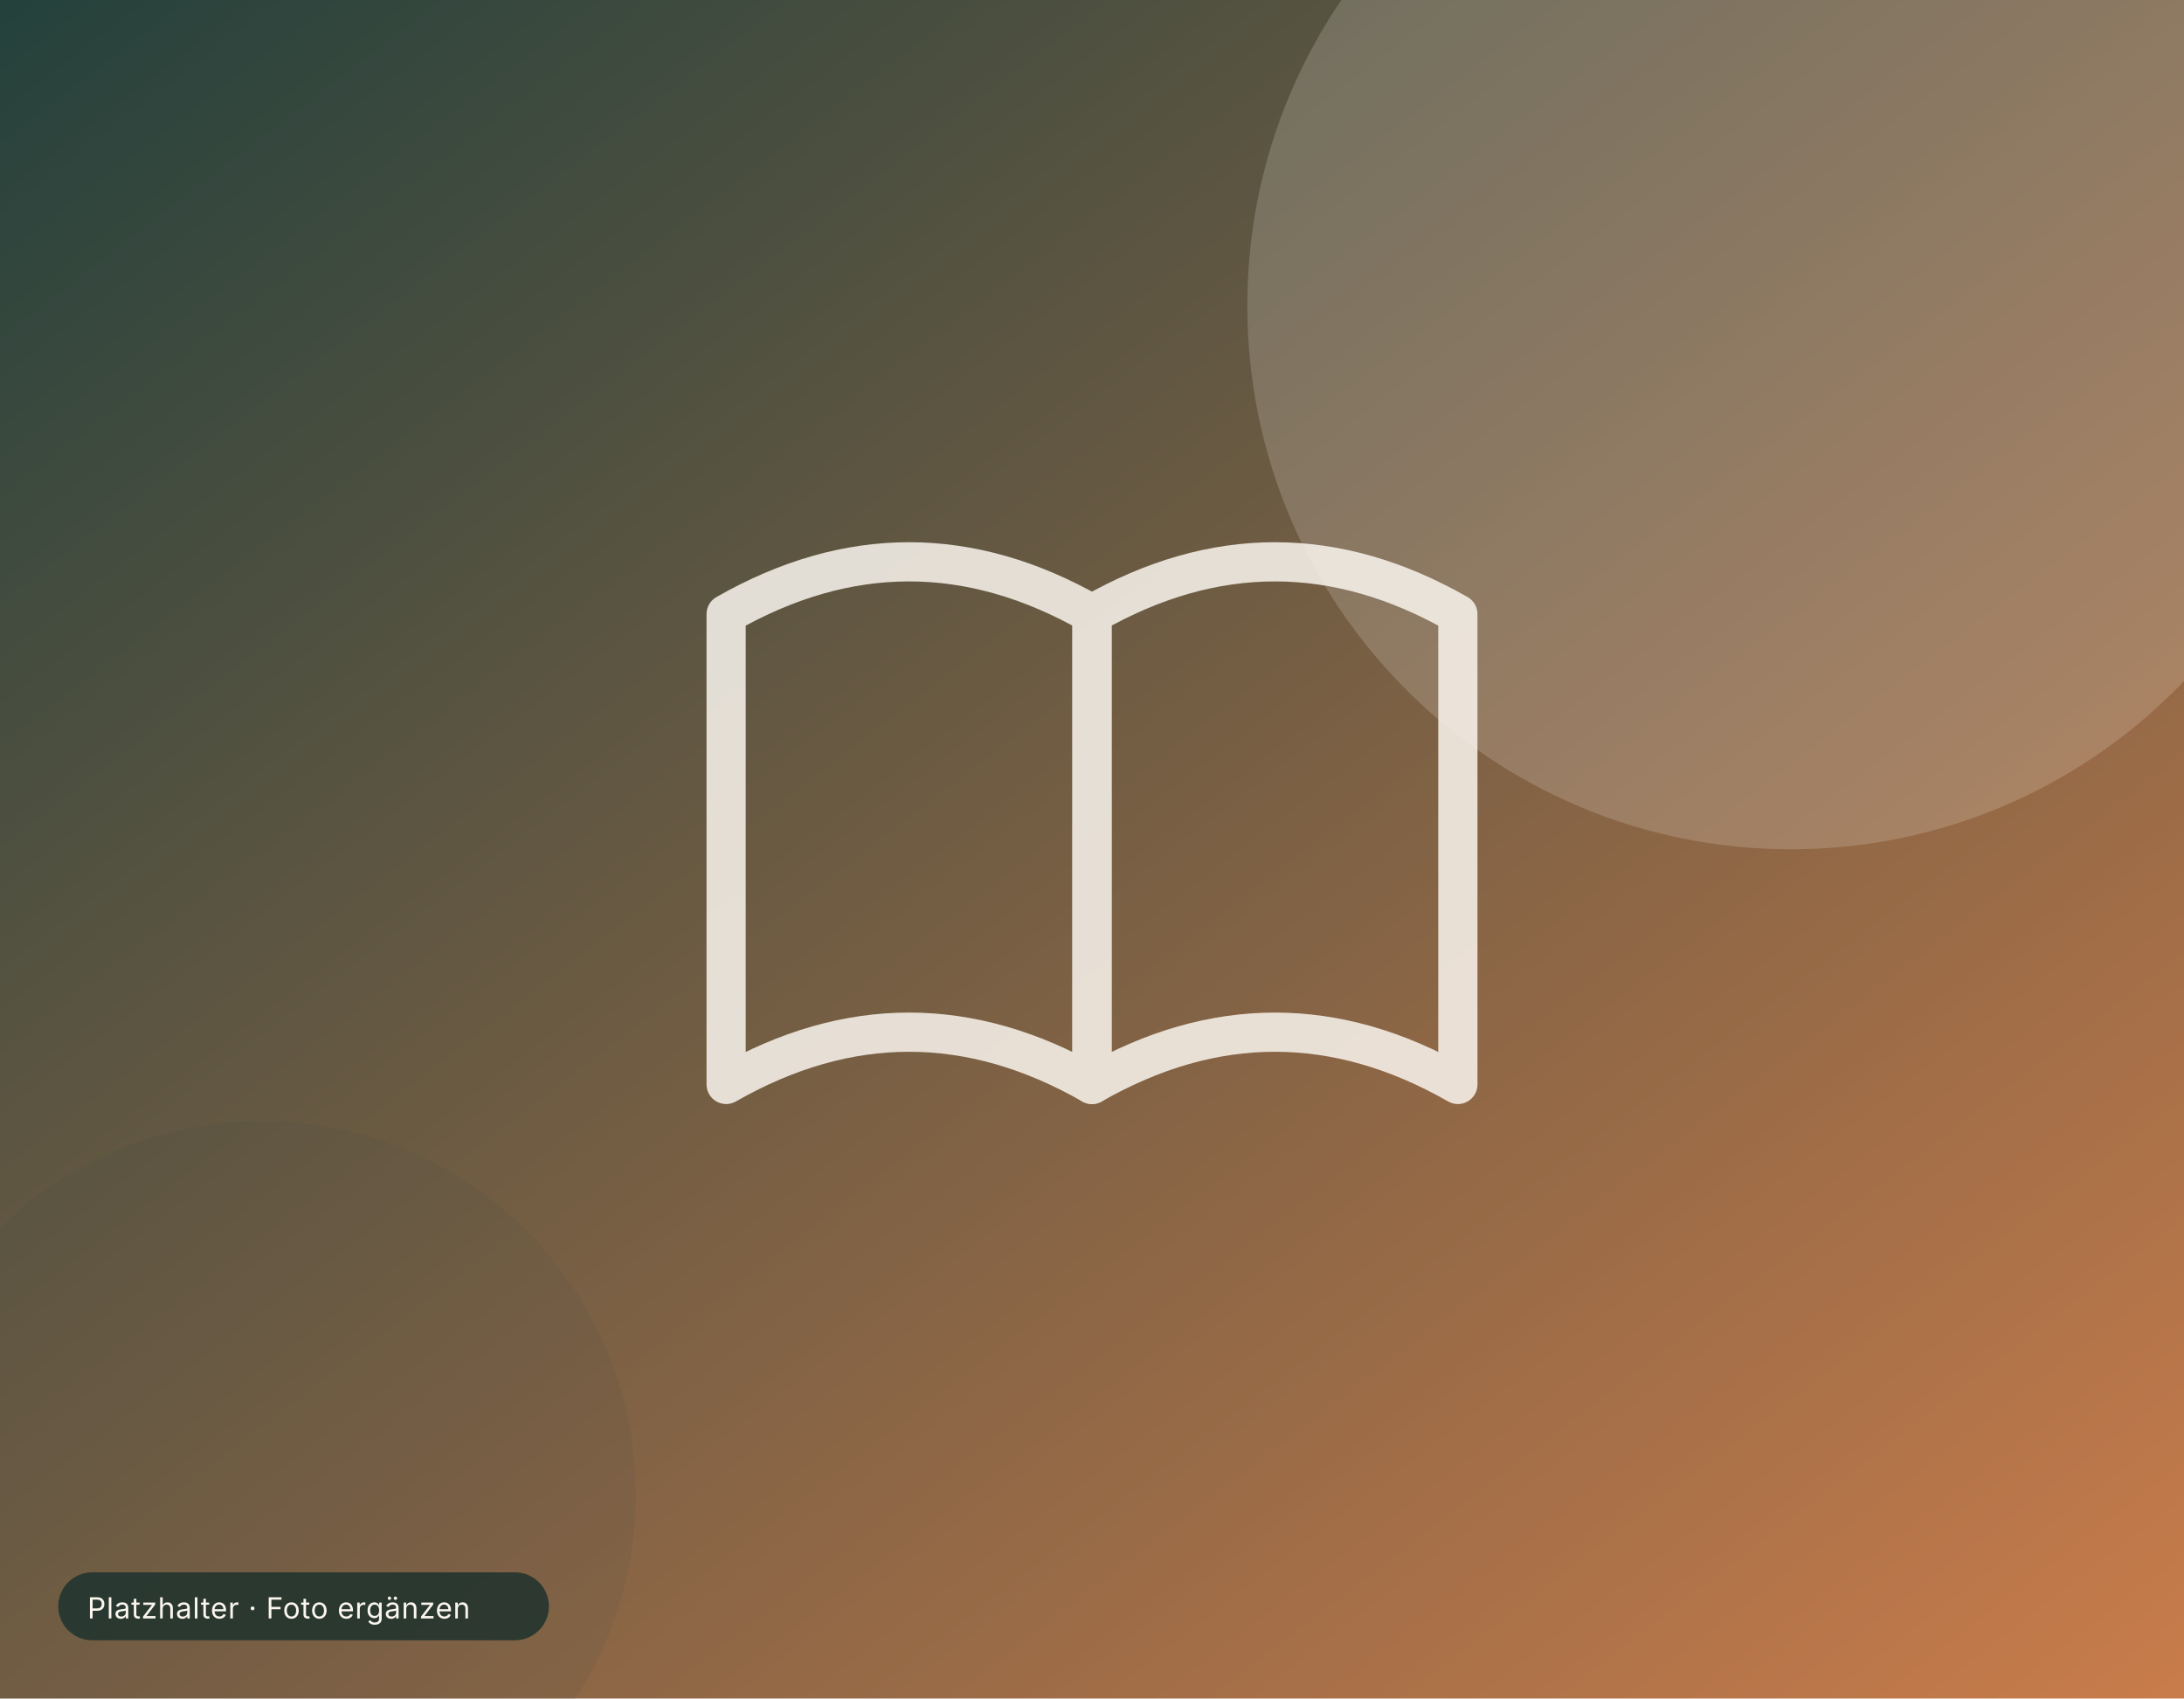
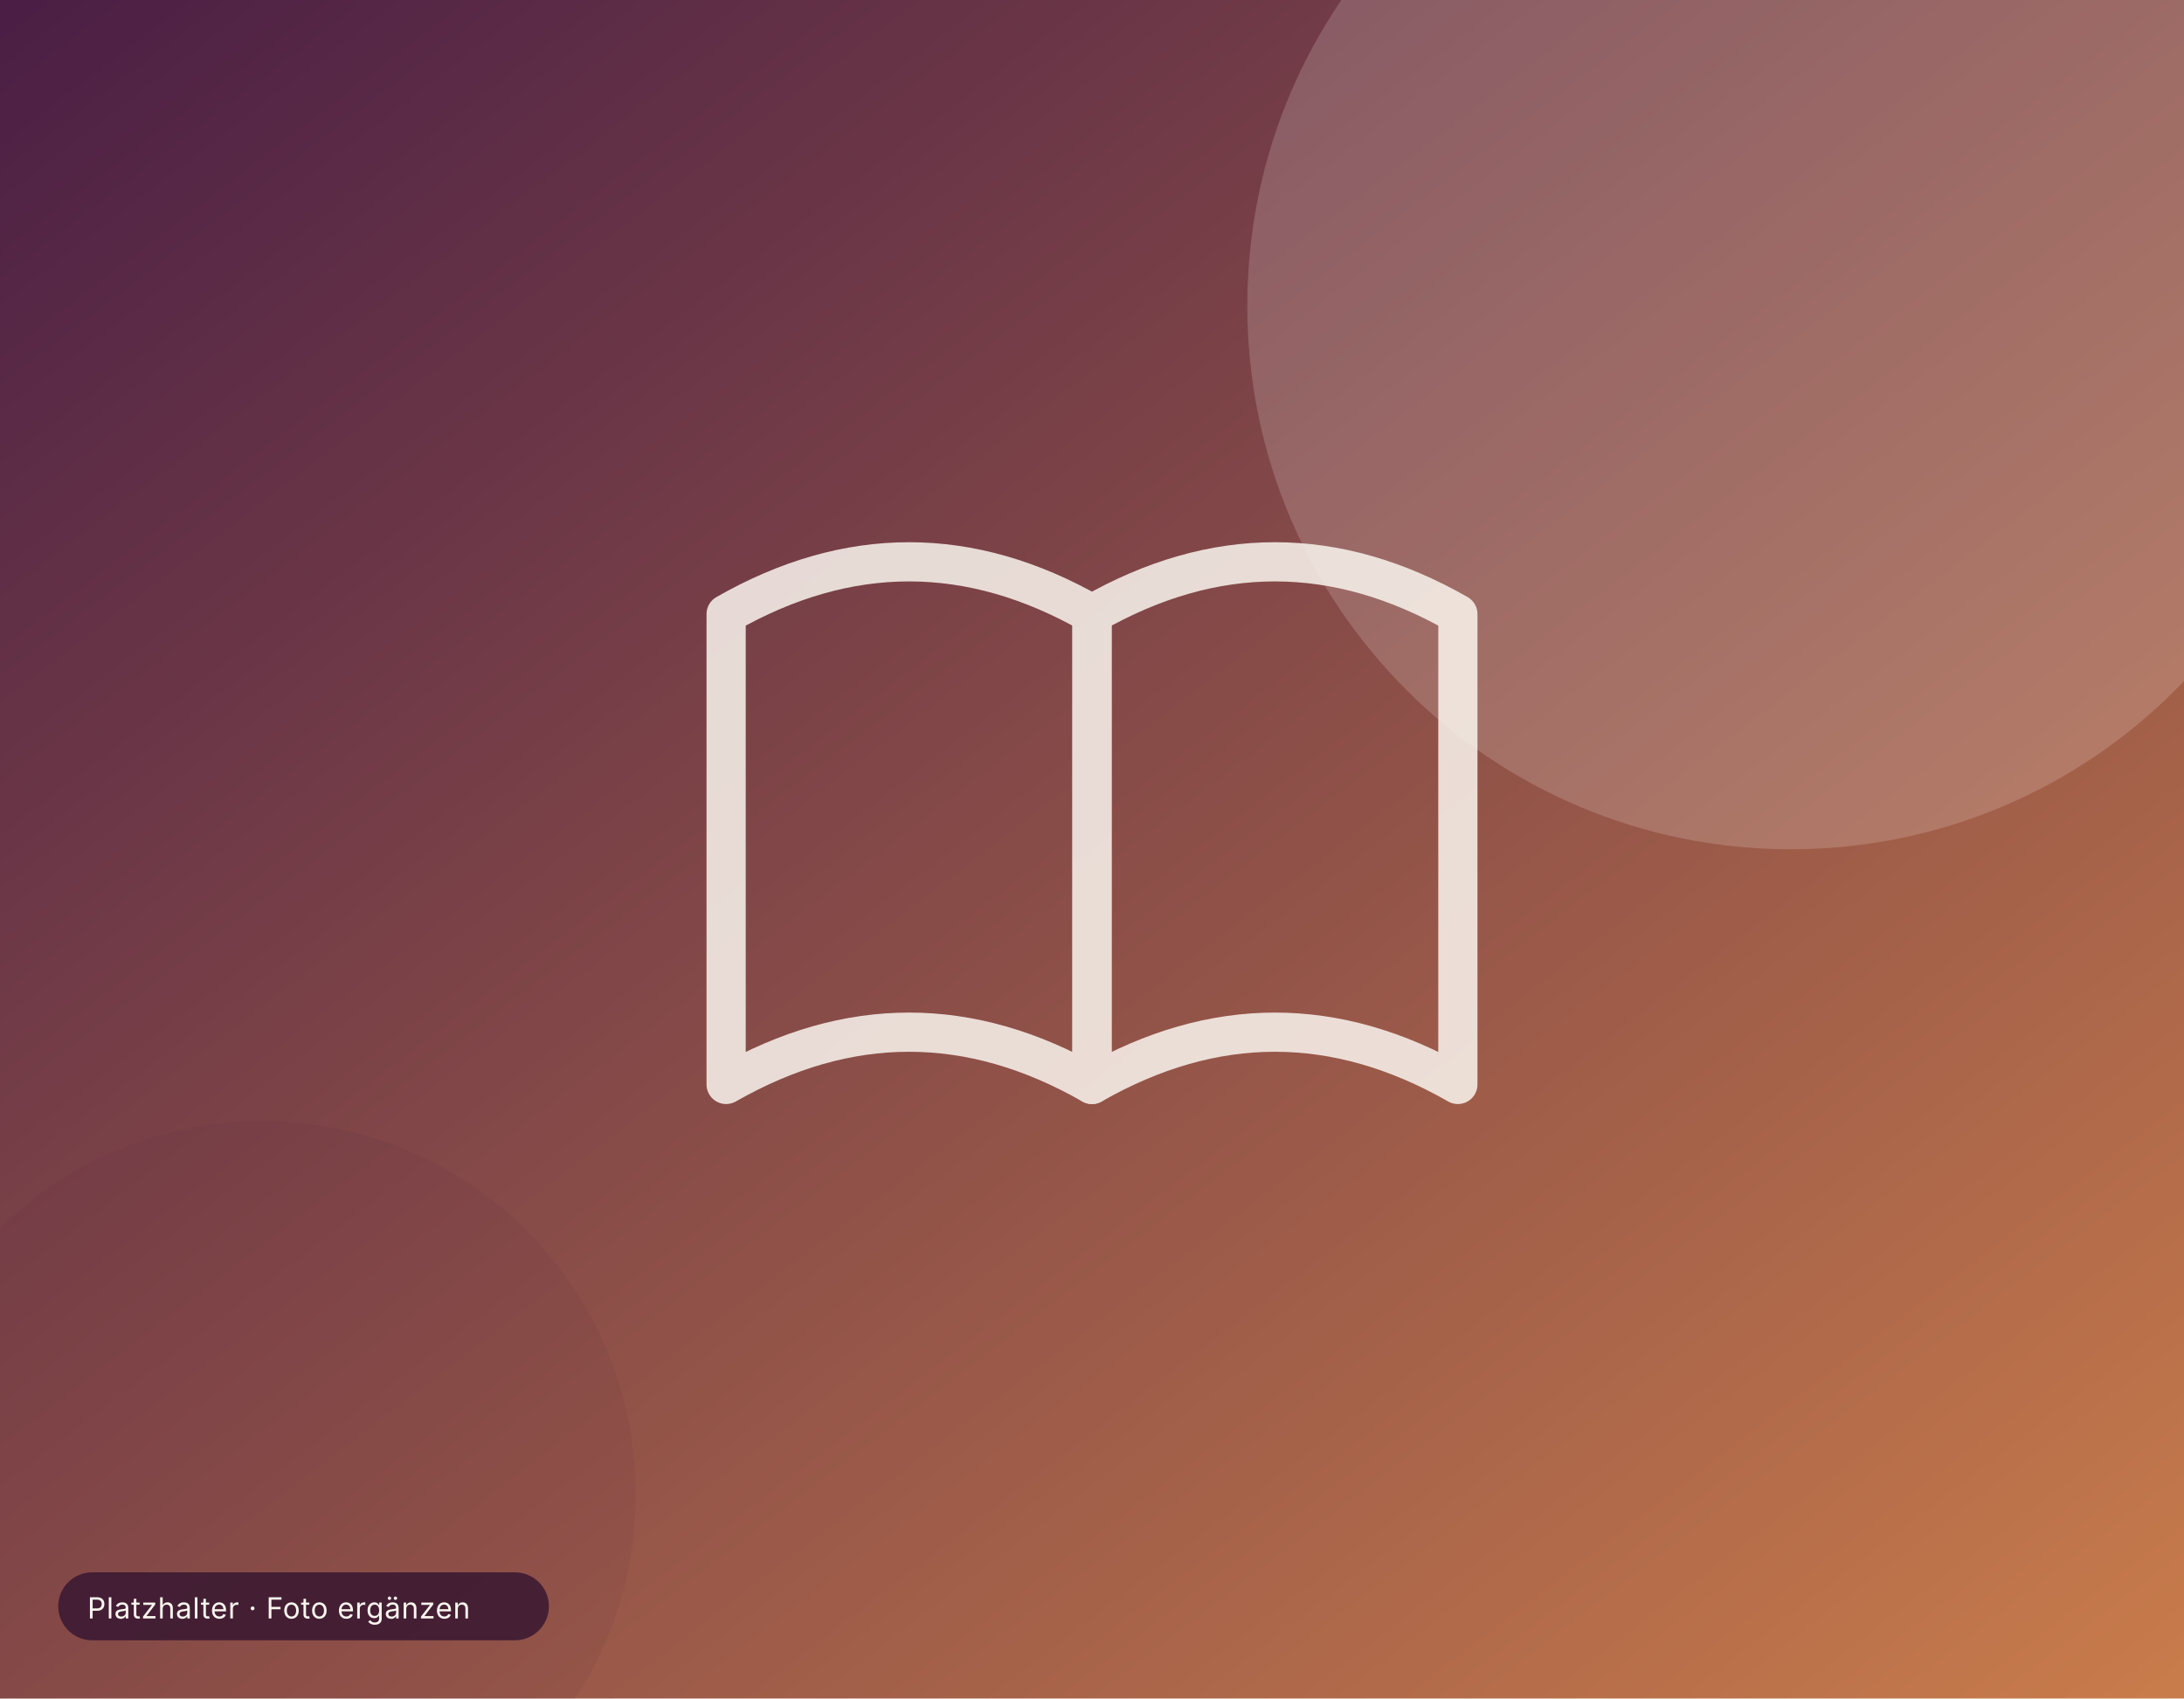
<svg xmlns="http://www.w3.org/2000/svg" width="900" height="700" viewBox="0 0 900 700" role="img" aria-label="Platzhalter · Foto ergänzen">
  <defs>
    <linearGradient id="g-lernstrategie" x1="0" y1="0" x2="1" y2="1">
-       <stop offset="0%" stop-color="#24413c" />
+       <stop offset="0%" stop-color="#4a1e45" />
      <stop offset="100%" stop-color="#c97c4b" />
    </linearGradient>
  </defs>
  <rect width="900" height="700" fill="url(#g-lernstrategie)" />
  <circle cx="738" cy="126" r="224" fill="#faf6ee" opacity="0.18" />
-   <circle cx="108" cy="616" r="154" fill="#24413c" opacity="0.08" />
+   <circle cx="108" cy="616" r="154" fill="#4a1e45" opacity="0.08" />
  <g transform="translate(450, 350)" color="#faf6ee" opacity="0.85">
    <g transform="scale(5.384615)">
      <path d="M-28,-18 q14,-8 28,0 v36 q-14,-8 -28,0 Z" fill="none" stroke="currentColor" stroke-width="3" stroke-linejoin="round" />
      <path d="M28,-18 q-14,-8 -28,0 v36 q14,-8 28,0 Z" fill="none" stroke="currentColor" stroke-width="3" stroke-linejoin="round" />
    </g>
  </g>
  <g transform="translate(24, 676)">
-     <rect x="0" y="-28" width="202.2" height="28" rx="14" fill="#1a302c" opacity="0.82" />
+     <rect x="0" y="-28" width="202.2" height="28" rx="14" fill="#341530" opacity="0.82" />
    <text x="12" y="-9" font-family="Inter, sans-serif" font-size="12" fill="#faf6ee" letter-spacing="0.02em">Platzhalter · Foto ergänzen</text>
  </g>
</svg>
